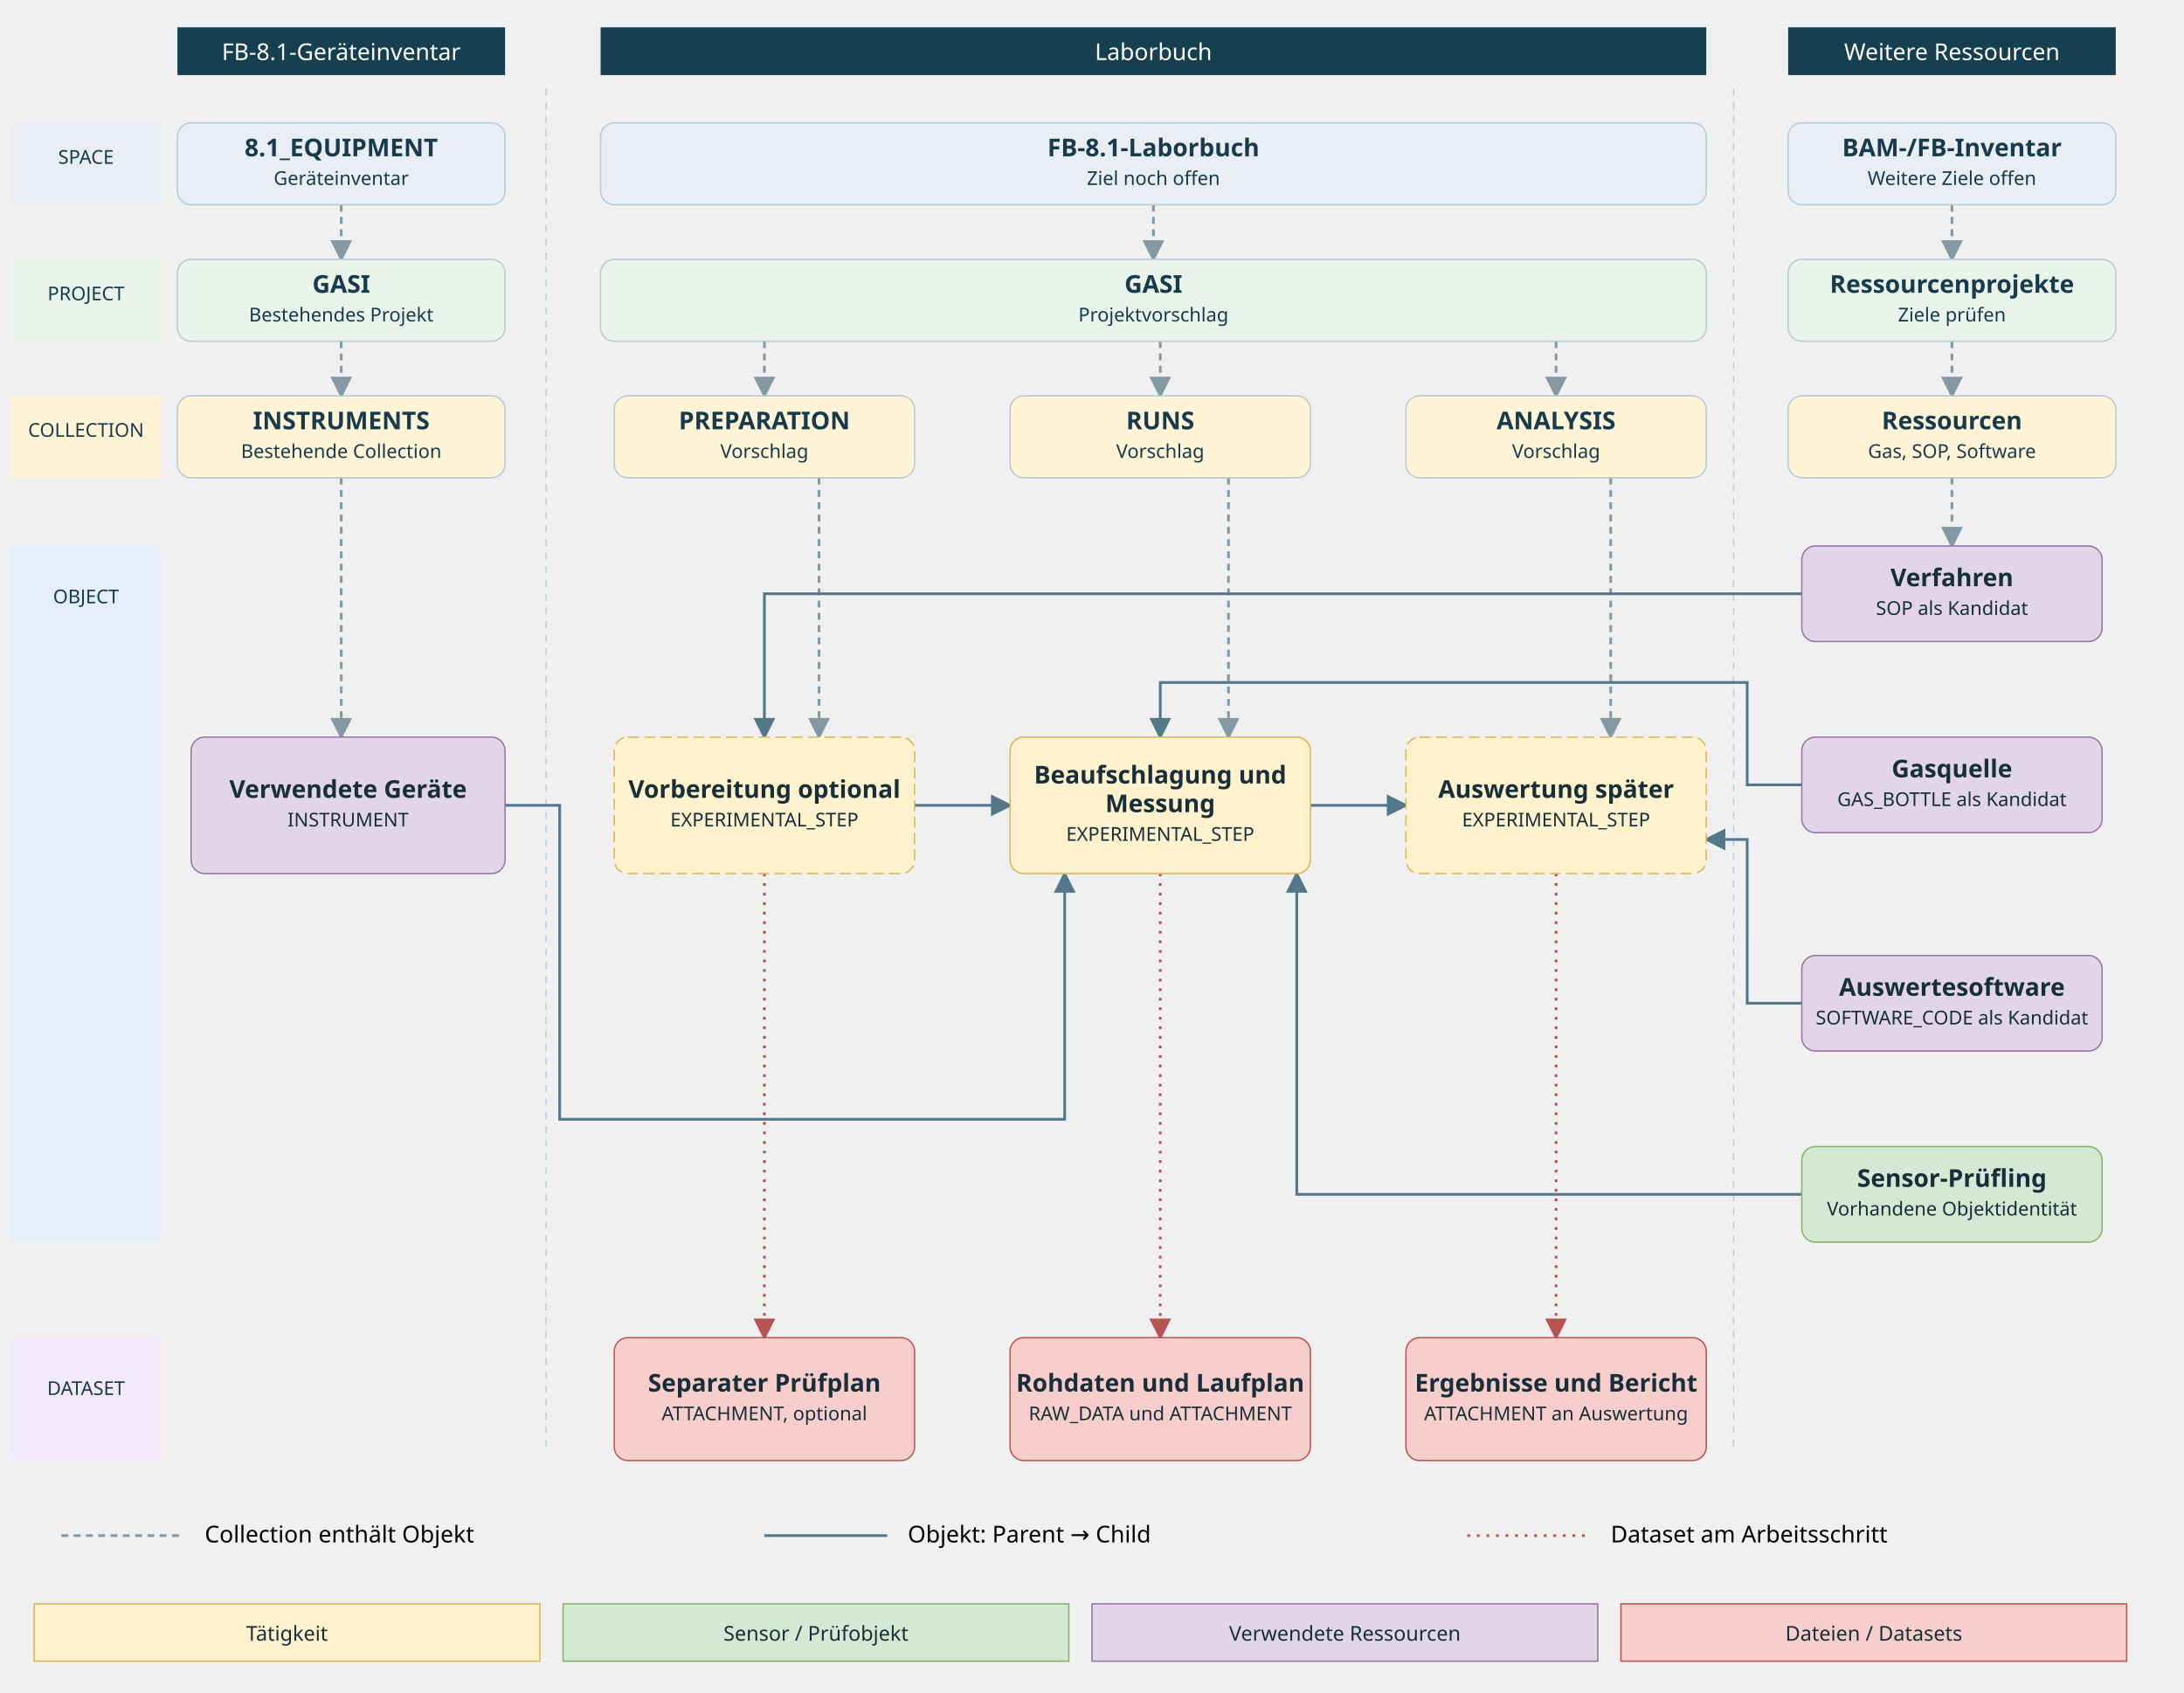
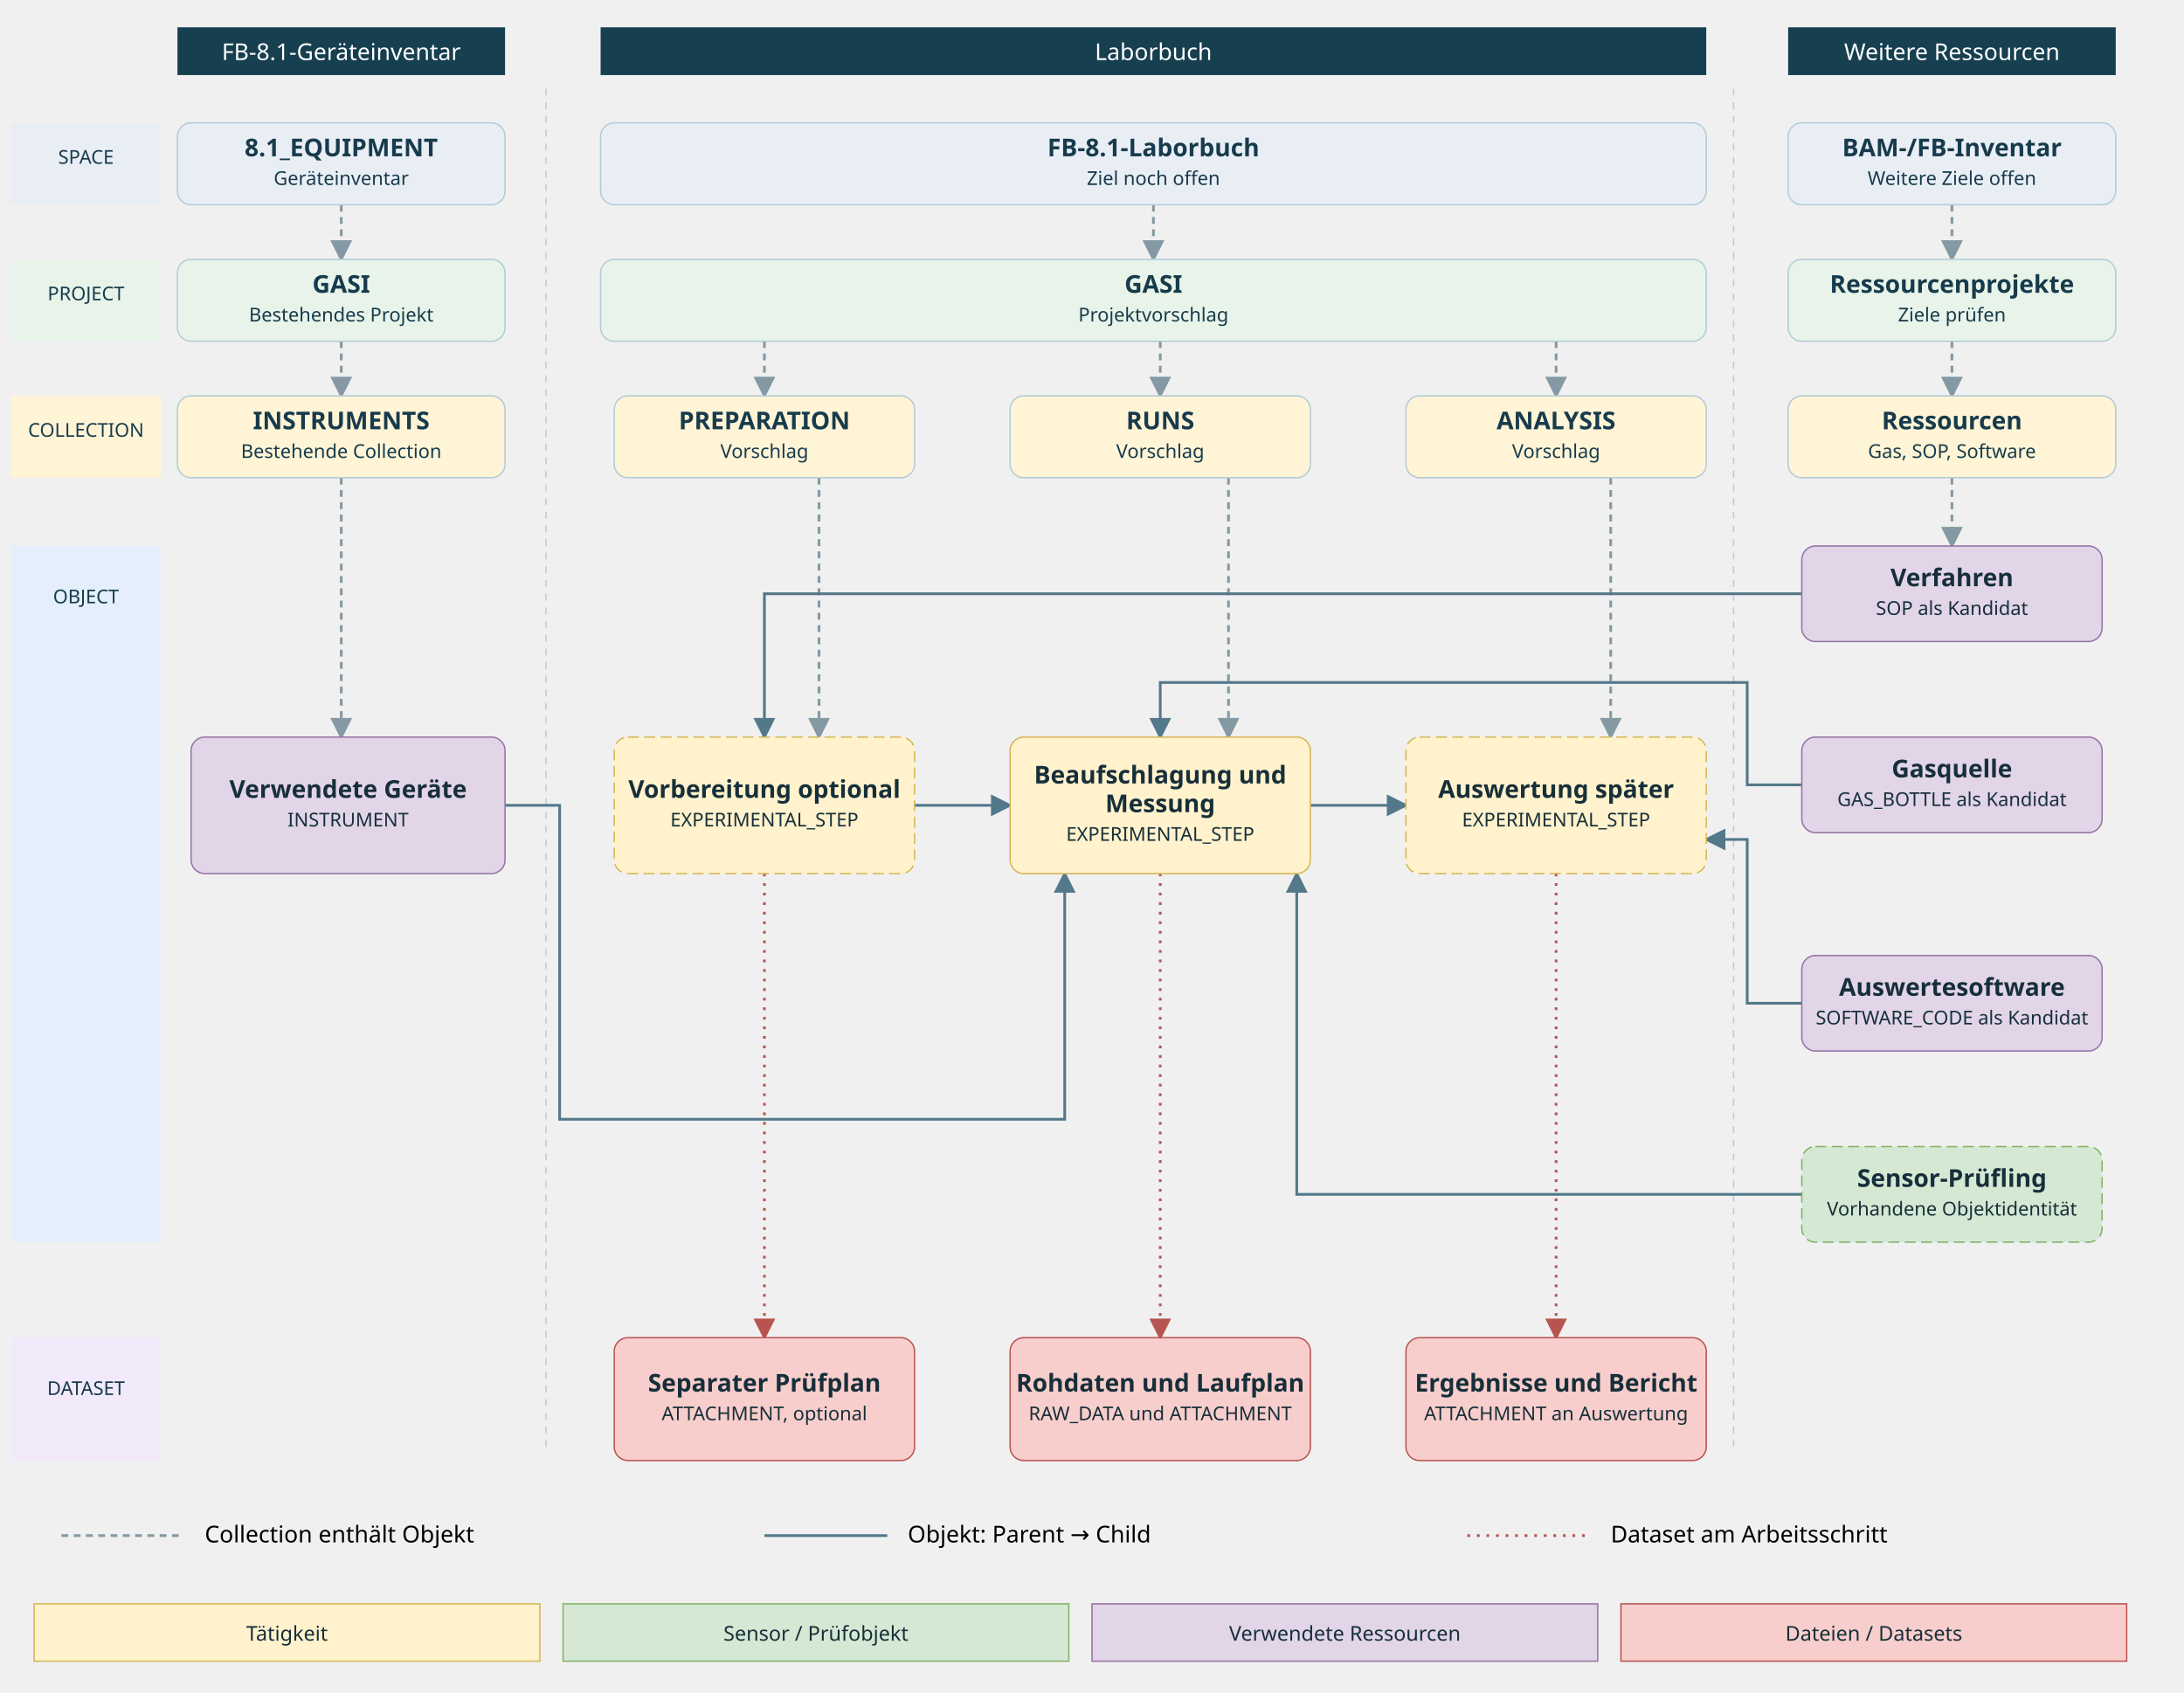
<svg xmlns="http://www.w3.org/2000/svg" data-profile="combined" viewBox="0 0 1600 1240" role="img" aria-labelledby="combined-title">
  <defs>
    <marker id="combined-arrow" markerWidth="8" markerHeight="8" refX="7" refY="4" orient="auto">
      <path d="M0 0 L8 4 L0 8 Z" fill="#527889" />
    </marker>
  </defs>
  <defs>
    <marker id="combined-contains" markerWidth="8" markerHeight="8" refX="7" refY="4" orient="auto">
      <path d="M0 0 L8 4 L0 8 Z" fill="#8499a3" />
    </marker>
  </defs>
  <defs>
    <marker id="combined-dataset" markerWidth="8" markerHeight="8" refX="7" refY="4" orient="auto">
      <path d="M0 0 L8 4 L0 8 Z" fill="#b85450" />
    </marker>
  </defs>
  <rect x="130" y="20" width="240" height="35" fill="#163f50" />
  <text x="250.0" y="44" text-anchor="middle" font-family="sans-serif" font-size="17" fill="white">FB-8.1-Geräteinventar</text>
  <rect x="440" y="20" width="810" height="35" fill="#163f50" />
  <text x="845.0" y="44" text-anchor="middle" font-family="sans-serif" font-size="17" fill="white">Laborbuch</text>
  <rect x="1310" y="20" width="240" height="35" fill="#163f50" />
  <text x="1430.0" y="44" text-anchor="middle" font-family="sans-serif" font-size="17" fill="white">Weitere Ressourcen</text>
  <rect x="8" y="90" width="110" height="60" fill="#e9eef5" />
  <text x="63" y="120.0" text-anchor="middle" font-family="sans-serif" font-size="14" fill="#173b4c">SPACE</text>
  <rect x="8" y="190" width="110" height="60" fill="#e8f4e9" />
  <text x="63" y="220.0" text-anchor="middle" font-family="sans-serif" font-size="14" fill="#173b4c">PROJECT</text>
  <rect x="8" y="290" width="110" height="60" fill="#fff4d6" />
  <text x="63" y="320.0" text-anchor="middle" font-family="sans-serif" font-size="14" fill="#173b4c">COLLECTION</text>
  <rect x="8" y="400" width="110" height="510" fill="#e4effb" />
  <text x="63" y="442" text-anchor="middle" font-family="sans-serif" font-size="14" fill="#173b4c">OBJECT</text>
  <rect x="8" y="980" width="110" height="90" fill="#f2eafb" />
  <text x="63" y="1022" text-anchor="middle" font-family="sans-serif" font-size="14" fill="#173b4c">DATASET</text>
  <path d="M400 65 V1060" stroke="#b9cdd6" stroke-dasharray="5 5" fill="none" />
  <path d="M1270 65 V1060" stroke="#b9cdd6" stroke-dasharray="5 5" fill="none" />
  <path class="connection" data-source="IS" data-target="IP" data-relation="enthält" d="M250 150 V190" fill="none" stroke="#8499a3" stroke-width="2" stroke-dasharray="5 4" marker-end="url(#combined-contains)" />
  <path class="connection" data-source="IP" data-target="IC" data-relation="enthält" d="M250 250 V290" fill="none" stroke="#8499a3" stroke-width="2" stroke-dasharray="5 4" marker-end="url(#combined-contains)" />
  <path class="connection" data-source="LS" data-target="LP" data-relation="enthält" d="M845 150 V190" fill="none" stroke="#8499a3" stroke-width="2" stroke-dasharray="5 4" marker-end="url(#combined-contains)" />
  <path class="connection" data-source="LP" data-target="PC" data-relation="enthält" d="M560 250 V290" fill="none" stroke="#8499a3" stroke-width="2" stroke-dasharray="5 4" marker-end="url(#combined-contains)" />
  <path class="connection" data-source="LP" data-target="MC" data-relation="enthält" d="M850 250 V290" fill="none" stroke="#8499a3" stroke-width="2" stroke-dasharray="5 4" marker-end="url(#combined-contains)" />
  <path class="connection" data-source="LP" data-target="EC" data-relation="enthält" d="M1140 250 V290" fill="none" stroke="#8499a3" stroke-width="2" stroke-dasharray="5 4" marker-end="url(#combined-contains)" />
  <path class="connection" data-source="RS" data-target="RP" data-relation="enthält" d="M1430 150 V190" fill="none" stroke="#8499a3" stroke-width="2" stroke-dasharray="5 4" marker-end="url(#combined-contains)" />
  <path class="connection" data-source="RP" data-target="RC" data-relation="enthält" d="M1430 250 V290" fill="none" stroke="#8499a3" stroke-width="2" stroke-dasharray="5 4" marker-end="url(#combined-contains)" />
  <path class="connection" data-source="IC" data-target="I" data-relation="enthält" d="M250 350 V540" fill="none" stroke="#8499a3" stroke-width="2" stroke-dasharray="5 4" marker-end="url(#combined-contains)" />
  <path class="connection" data-source="PC" data-target="P" data-relation="enthält" d="M600 350 V540" fill="none" stroke="#8499a3" stroke-width="2" stroke-dasharray="5 4" marker-end="url(#combined-contains)" />
  <path class="connection" data-source="MC" data-target="M" data-relation="enthält" d="M900 350 V540" fill="none" stroke="#8499a3" stroke-width="2" stroke-dasharray="5 4" marker-end="url(#combined-contains)" />
  <path class="connection" data-source="EC" data-target="E" data-relation="enthält" d="M1180 350 V540" fill="none" stroke="#8499a3" stroke-width="2" stroke-dasharray="5 4" marker-end="url(#combined-contains)" />
  <path class="connection" data-source="RC" data-target="Q" data-relation="enthält" d="M1430 350 V400" fill="none" stroke="#8499a3" stroke-width="2" stroke-dasharray="5 4" marker-end="url(#combined-contains)" />
  <path class="connection" data-source="Q" data-target="P" data-relation="Parent" d="M1320 435 H560 V540" fill="none" stroke="#527889" stroke-width="2" marker-end="url(#combined-arrow)" />
  <path class="connection" data-source="P" data-target="M" data-relation="Parent" d="M670 590 H740" fill="none" stroke="#527889" stroke-width="2" marker-end="url(#combined-arrow)" />
  <path class="connection" data-source="M" data-target="E" data-relation="Parent" d="M960 590 H1030" fill="none" stroke="#527889" stroke-width="2" marker-end="url(#combined-arrow)" />
  <path class="connection" data-source="I" data-target="M" data-relation="Parent" d="M370 590 H410 V820 H780 V640" fill="none" stroke="#527889" stroke-width="2" marker-end="url(#combined-arrow)" />
  <path class="connection" data-source="G" data-target="M" data-relation="Parent" d="M1320 575 H1280 V500 H850 V540" fill="none" stroke="#527889" stroke-width="2" marker-end="url(#combined-arrow)" />
  <path class="connection" data-source="W" data-target="E" data-relation="Parent" d="M1320 735 H1280 V615 H1250" fill="none" stroke="#527889" stroke-width="2" marker-end="url(#combined-arrow)" />
  <path class="connection" data-source="D" data-target="M" data-relation="Parent" d="M1320 875 H950 V640" fill="none" stroke="#527889" stroke-width="2" marker-end="url(#combined-arrow)" />
  <path class="connection" data-source="P" data-target="DP" data-relation="Dataset-Zuordnung" d="M560 640 V980" fill="none" stroke="#b85450" stroke-width="2" stroke-dasharray="2 5" marker-end="url(#combined-dataset)" />
  <path class="connection" data-source="M" data-target="DM" data-relation="Dataset-Zuordnung" d="M850 640 V980" fill="none" stroke="#b85450" stroke-width="2" stroke-dasharray="2 5" marker-end="url(#combined-dataset)" />
  <path class="connection" data-source="E" data-target="DE" data-relation="Dataset-Zuordnung" d="M1140 640 V980" fill="none" stroke="#b85450" stroke-width="2" stroke-dasharray="2 5" marker-end="url(#combined-dataset)" />
  <g data-node="IS" data-role="" data-optional="false">
    <rect class="node-box" x="130" y="90" width="240" height="60" rx="10" fill="#e9eef5" stroke="#b3cbd6" />
    <text x="250.0" y="114.5" text-anchor="middle" font-family="sans-serif" font-size="18" font-weight="600" fill="#173b4c">8.1_EQUIPMENT</text>
    <text x="250.0" y="135.5" text-anchor="middle" font-family="sans-serif" font-size="14" font-weight="400" fill="#173b4c">Geräteinventar</text>
  </g>
  <g data-node="IP" data-role="" data-optional="false">
    <rect class="node-box" x="130" y="190" width="240" height="60" rx="10" fill="#e8f4e9" stroke="#b3cbd6" />
    <text x="250.0" y="214.5" text-anchor="middle" font-family="sans-serif" font-size="18" font-weight="600" fill="#173b4c">GASI</text>
    <text x="250.0" y="235.5" text-anchor="middle" font-family="sans-serif" font-size="14" font-weight="400" fill="#173b4c">Bestehendes Projekt</text>
  </g>
  <g data-node="IC" data-role="" data-optional="false">
    <rect class="node-box" x="130" y="290" width="240" height="60" rx="10" fill="#fff4d6" stroke="#b3cbd6" />
    <text x="250.0" y="314.5" text-anchor="middle" font-family="sans-serif" font-size="18" font-weight="600" fill="#173b4c">INSTRUMENTS</text>
    <text x="250.0" y="335.5" text-anchor="middle" font-family="sans-serif" font-size="14" font-weight="400" fill="#173b4c">Bestehende Collection</text>
  </g>
  <g data-node="LS" data-role="" data-optional="false">
    <rect class="node-box" x="440" y="90" width="810" height="60" rx="10" fill="#e9eef5" stroke="#b3cbd6" />
    <text x="845.0" y="114.5" text-anchor="middle" font-family="sans-serif" font-size="18" font-weight="600" fill="#173b4c">FB-8.1-Laborbuch</text>
    <text x="845.0" y="135.5" text-anchor="middle" font-family="sans-serif" font-size="14" font-weight="400" fill="#173b4c">Ziel noch offen</text>
  </g>
  <g data-node="LP" data-role="" data-optional="false">
    <rect class="node-box" x="440" y="190" width="810" height="60" rx="10" fill="#e8f4e9" stroke="#b3cbd6" />
    <text x="845.0" y="214.5" text-anchor="middle" font-family="sans-serif" font-size="18" font-weight="600" fill="#173b4c">GASI</text>
    <text x="845.0" y="235.5" text-anchor="middle" font-family="sans-serif" font-size="14" font-weight="400" fill="#173b4c">Projektvorschlag</text>
  </g>
  <g data-node="PC" data-role="" data-optional="false">
    <rect class="node-box" x="450" y="290" width="220" height="60" rx="10" fill="#fff4d6" stroke="#b3cbd6" />
    <text x="560.0" y="314.5" text-anchor="middle" font-family="sans-serif" font-size="18" font-weight="600" fill="#173b4c">PREPARATION</text>
    <text x="560.0" y="335.5" text-anchor="middle" font-family="sans-serif" font-size="14" font-weight="400" fill="#173b4c">Vorschlag</text>
  </g>
  <g data-node="MC" data-role="" data-optional="false">
    <rect class="node-box" x="740" y="290" width="220" height="60" rx="10" fill="#fff4d6" stroke="#b3cbd6" />
    <text x="850.0" y="314.5" text-anchor="middle" font-family="sans-serif" font-size="18" font-weight="600" fill="#173b4c">RUNS</text>
    <text x="850.0" y="335.5" text-anchor="middle" font-family="sans-serif" font-size="14" font-weight="400" fill="#173b4c">Vorschlag</text>
  </g>
  <g data-node="EC" data-role="" data-optional="false">
    <rect class="node-box" x="1030" y="290" width="220" height="60" rx="10" fill="#fff4d6" stroke="#b3cbd6" />
    <text x="1140.0" y="314.5" text-anchor="middle" font-family="sans-serif" font-size="18" font-weight="600" fill="#173b4c">ANALYSIS</text>
    <text x="1140.0" y="335.5" text-anchor="middle" font-family="sans-serif" font-size="14" font-weight="400" fill="#173b4c">Vorschlag</text>
  </g>
  <g data-node="RS" data-role="" data-optional="false">
    <rect class="node-box" x="1310" y="90" width="240" height="60" rx="10" fill="#e9eef5" stroke="#b3cbd6" />
    <text x="1430.0" y="114.5" text-anchor="middle" font-family="sans-serif" font-size="18" font-weight="600" fill="#173b4c">BAM-/FB-Inventar</text>
    <text x="1430.0" y="135.5" text-anchor="middle" font-family="sans-serif" font-size="14" font-weight="400" fill="#173b4c">Weitere Ziele offen</text>
  </g>
  <g data-node="RP" data-role="" data-optional="false">
    <rect class="node-box" x="1310" y="190" width="240" height="60" rx="10" fill="#e8f4e9" stroke="#b3cbd6" />
    <text x="1430.0" y="214.5" text-anchor="middle" font-family="sans-serif" font-size="18" font-weight="600" fill="#173b4c">Ressourcenprojekte</text>
    <text x="1430.0" y="235.5" text-anchor="middle" font-family="sans-serif" font-size="14" font-weight="400" fill="#173b4c">Ziele prüfen</text>
  </g>
  <g data-node="RC" data-role="" data-optional="false">
    <rect class="node-box" x="1310" y="290" width="240" height="60" rx="10" fill="#fff4d6" stroke="#b3cbd6" />
    <text x="1430.0" y="314.5" text-anchor="middle" font-family="sans-serif" font-size="18" font-weight="600" fill="#173b4c">Ressourcen</text>
    <text x="1430.0" y="335.5" text-anchor="middle" font-family="sans-serif" font-size="14" font-weight="400" fill="#173b4c">Gas, SOP, Software</text>
  </g>
  <g data-node="Q" data-role="resource" data-optional="false">
    <rect class="node-box" x="1320" y="400" width="220" height="70" rx="10" fill="#e1d5e7" stroke="#9673a6" />
    <text x="1430.0" y="429.5" text-anchor="middle" font-family="sans-serif" font-size="18" font-weight="600" fill="#172f3a">Verfahren</text>
    <text x="1430.0" y="450.5" text-anchor="middle" font-family="sans-serif" font-size="14" font-weight="400" fill="#172f3a">SOP als Kandidat</text>
  </g>
  <g data-node="P" data-role="activity" data-optional="true">
    <rect class="node-box" x="450" y="540" width="220" height="100" rx="10" fill="#fff2cc" stroke="#d6b656" stroke-dasharray="8 4" />
    <text x="560.0" y="584.5" text-anchor="middle" font-family="sans-serif" font-size="18" font-weight="600" fill="#172f3a">Vorbereitung optional</text>
    <text x="560.0" y="605.5" text-anchor="middle" font-family="sans-serif" font-size="14" font-weight="400" fill="#172f3a">EXPERIMENTAL_STEP</text>
  </g>
  <g data-node="M" data-role="activity" data-optional="false">
    <rect class="node-box" x="740" y="540" width="220" height="100" rx="10" fill="#fff2cc" stroke="#d6b656" />
    <text x="850.0" y="574.0" text-anchor="middle" font-family="sans-serif" font-size="18" font-weight="600" fill="#172f3a">Beaufschlagung und</text>
    <text x="850.0" y="595.0" text-anchor="middle" font-family="sans-serif" font-size="18" font-weight="600" fill="#172f3a">Messung</text>
    <text x="850.0" y="616.0" text-anchor="middle" font-family="sans-serif" font-size="14" font-weight="400" fill="#172f3a">EXPERIMENTAL_STEP</text>
  </g>
  <g data-node="E" data-role="activity" data-optional="true">
    <rect class="node-box" x="1030" y="540" width="220" height="100" rx="10" fill="#fff2cc" stroke="#d6b656" stroke-dasharray="8 4" />
    <text x="1140.0" y="584.5" text-anchor="middle" font-family="sans-serif" font-size="18" font-weight="600" fill="#172f3a">Auswertung später</text>
    <text x="1140.0" y="605.5" text-anchor="middle" font-family="sans-serif" font-size="14" font-weight="400" fill="#172f3a">EXPERIMENTAL_STEP</text>
  </g>
  <g data-node="I" data-role="resource" data-optional="false">
    <rect class="node-box" x="140" y="540" width="230" height="100" rx="10" fill="#e1d5e7" stroke="#9673a6" />
    <text x="255.0" y="584.5" text-anchor="middle" font-family="sans-serif" font-size="18" font-weight="600" fill="#172f3a">Verwendete Geräte</text>
    <text x="255.0" y="605.5" text-anchor="middle" font-family="sans-serif" font-size="14" font-weight="400" fill="#172f3a">INSTRUMENT</text>
  </g>
  <g data-node="G" data-role="resource" data-optional="false">
    <rect class="node-box" x="1320" y="540" width="220" height="70" rx="10" fill="#e1d5e7" stroke="#9673a6" />
    <text x="1430.0" y="569.5" text-anchor="middle" font-family="sans-serif" font-size="18" font-weight="600" fill="#172f3a">Gasquelle</text>
    <text x="1430.0" y="590.5" text-anchor="middle" font-family="sans-serif" font-size="14" font-weight="400" fill="#172f3a">GAS_BOTTLE als Kandidat</text>
  </g>
-   <g data-node="D" data-role="sample" data-optional="false">
-     <rect class="node-box" x="1320" y="840" width="220" height="70" rx="10" fill="#d5e8d4" stroke="#82b366" />
+   <g data-node="D" data-role="sample" data-optional="true">
+     <rect class="node-box" x="1320" y="840" width="220" height="70" rx="10" fill="#d5e8d4" stroke="#82b366" stroke-dasharray="8 4" />
    <text x="1430.0" y="869.5" text-anchor="middle" font-family="sans-serif" font-size="18" font-weight="600" fill="#172f3a">Sensor-Prüfling</text>
    <text x="1430.0" y="890.5" text-anchor="middle" font-family="sans-serif" font-size="14" font-weight="400" fill="#172f3a">Vorhandene Objektidentität</text>
  </g>
  <g data-node="W" data-role="resource" data-optional="false">
    <rect class="node-box" x="1320" y="700" width="220" height="70" rx="10" fill="#e1d5e7" stroke="#9673a6" />
    <text x="1430.0" y="729.5" text-anchor="middle" font-family="sans-serif" font-size="18" font-weight="600" fill="#172f3a">Auswertesoftware</text>
    <text x="1430.0" y="750.5" text-anchor="middle" font-family="sans-serif" font-size="14" font-weight="400" fill="#172f3a">SOFTWARE_CODE als Kandidat</text>
  </g>
  <g data-node="DP" data-role="dataset" data-optional="false">
    <rect class="node-box" x="450" y="980" width="220" height="90" rx="10" fill="#f8cecc" stroke="#b85450" />
    <text x="560.0" y="1019.5" text-anchor="middle" font-family="sans-serif" font-size="18" font-weight="600" fill="#172f3a">Separater Prüfplan</text>
    <text x="560.0" y="1040.5" text-anchor="middle" font-family="sans-serif" font-size="14" font-weight="400" fill="#172f3a">ATTACHMENT, optional</text>
  </g>
  <g data-node="DM" data-role="dataset" data-optional="false">
    <rect class="node-box" x="740" y="980" width="220" height="90" rx="10" fill="#f8cecc" stroke="#b85450" />
    <text x="850.0" y="1019.5" text-anchor="middle" font-family="sans-serif" font-size="18" font-weight="600" fill="#172f3a">Rohdaten und Laufplan</text>
    <text x="850.0" y="1040.5" text-anchor="middle" font-family="sans-serif" font-size="14" font-weight="400" fill="#172f3a">RAW_DATA und ATTACHMENT</text>
  </g>
  <g data-node="DE" data-role="dataset" data-optional="false">
    <rect class="node-box" x="1030" y="980" width="220" height="90" rx="10" fill="#f8cecc" stroke="#b85450" />
    <text x="1140.0" y="1019.5" text-anchor="middle" font-family="sans-serif" font-size="18" font-weight="600" fill="#172f3a">Ergebnisse und Bericht</text>
    <text x="1140.0" y="1040.5" text-anchor="middle" font-family="sans-serif" font-size="14" font-weight="400" fill="#172f3a">ATTACHMENT an Auswertung</text>
  </g>
  <g class="legend">
    <rect x="25.0" y="1175" width="370.5" height="42" fill="#fff2cc" stroke="#d6b656" />
    <text x="210.25" y="1202" text-anchor="middle" font-family="sans-serif" font-size="15" fill="#172f3a">Tätigkeit</text>
  </g>
  <g class="legend">
    <rect x="412.5" y="1175" width="370.5" height="42" fill="#d5e8d4" stroke="#82b366" />
    <text x="597.75" y="1202" text-anchor="middle" font-family="sans-serif" font-size="15" fill="#172f3a">Sensor / Prüfobjekt</text>
  </g>
  <g class="legend">
    <rect x="800.0" y="1175" width="370.5" height="42" fill="#e1d5e7" stroke="#9673a6" />
    <text x="985.25" y="1202" text-anchor="middle" font-family="sans-serif" font-size="15" fill="#172f3a">Verwendete Ressourcen</text>
  </g>
  <g class="legend">
    <rect x="1187.5" y="1175" width="370.5" height="42" fill="#f8cecc" stroke="#b85450" />
    <text x="1372.75" y="1202" text-anchor="middle" font-family="sans-serif" font-size="15" fill="#172f3a">Dateien / Datasets</text>
  </g>
  <path d="M45 1125 H135" stroke="#8499a3" stroke-width="2" stroke-dasharray="5 4" />
  <text x="150" y="1130" font-size="17" font-family="sans-serif">Collection enthält Objekt</text>
  <path d="M560 1125 H650" stroke="#527889" stroke-width="2" stroke-dasharray="" />
  <text x="665" y="1130" font-size="17" font-family="sans-serif">Objekt: Parent → Child</text>
  <path d="M1075 1125 H1165" stroke="#b85450" stroke-width="2" stroke-dasharray="2 5" />
  <text x="1180" y="1130" font-size="17" font-family="sans-serif">Dataset am Arbeitsschritt</text>
</svg>
